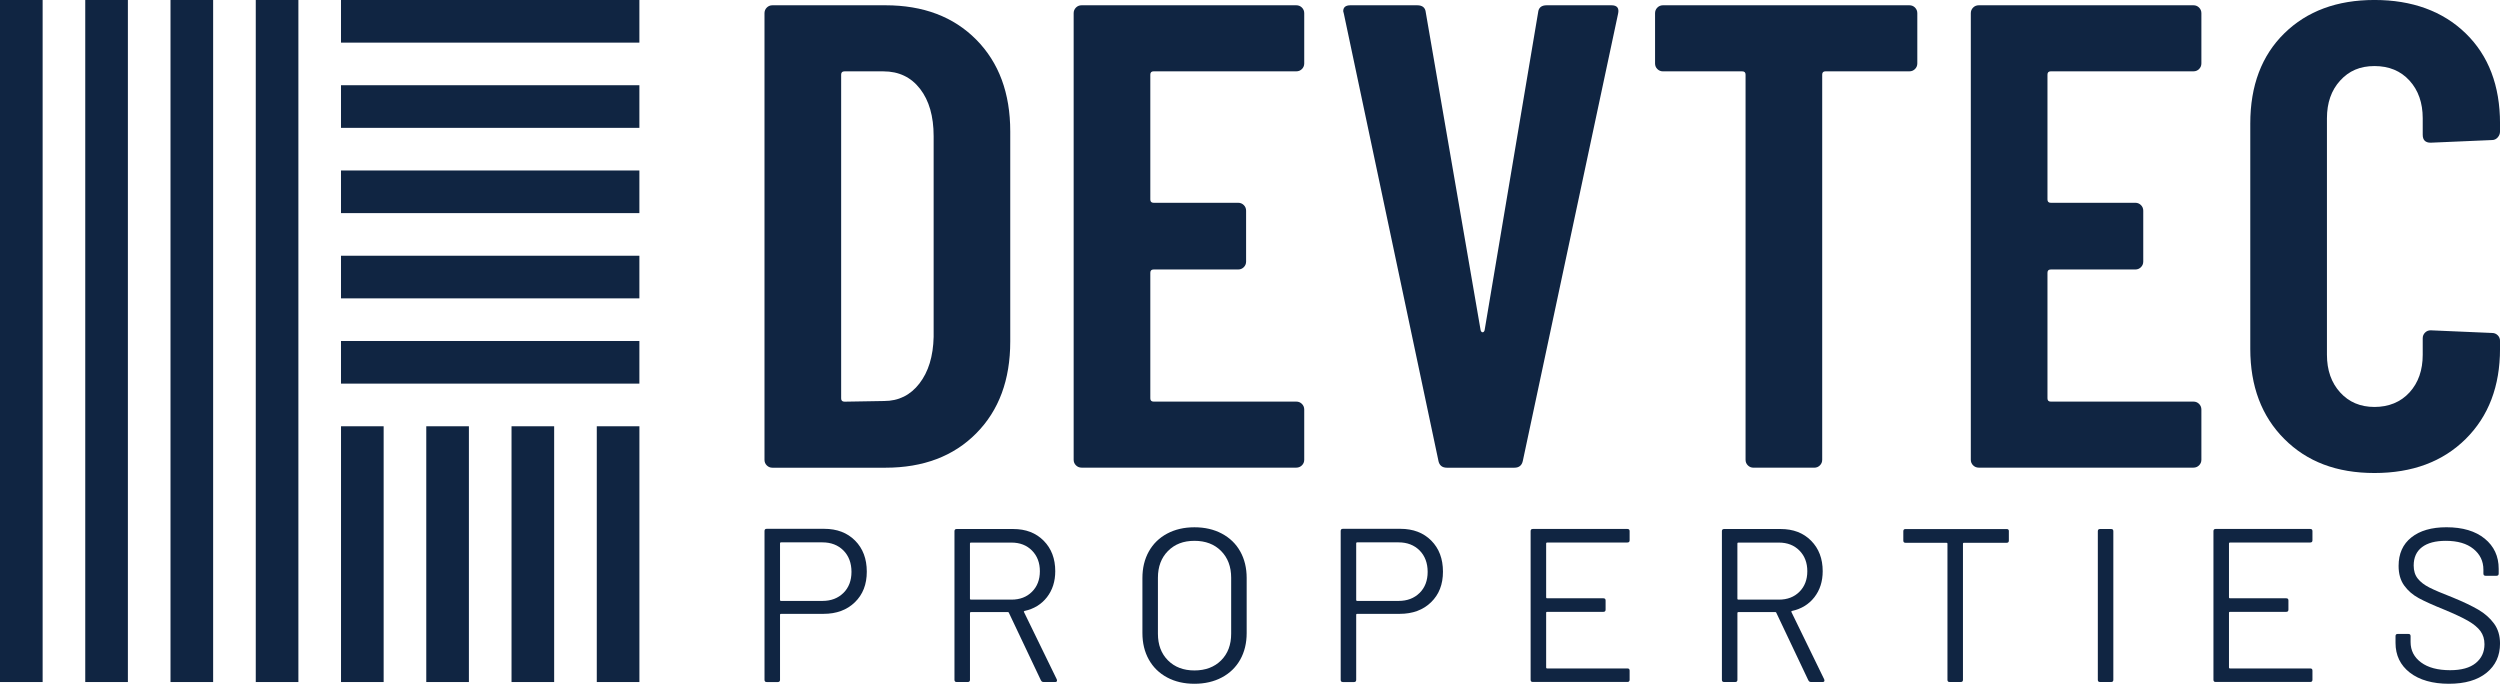
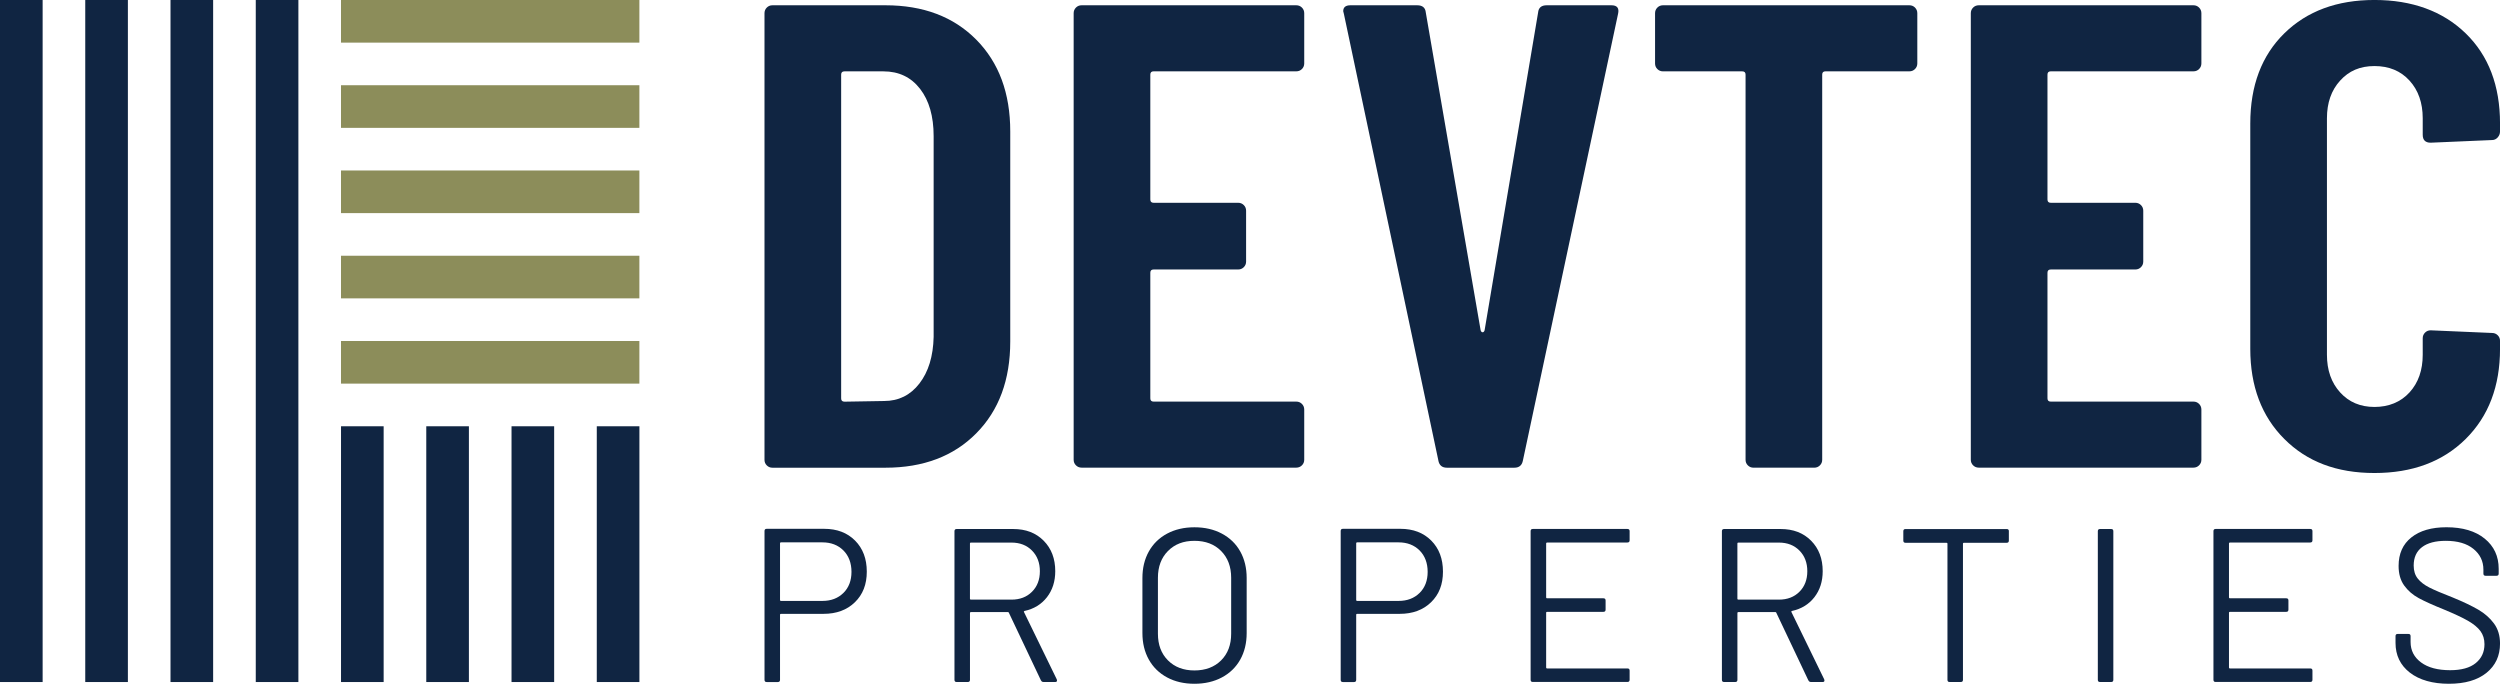
<svg xmlns="http://www.w3.org/2000/svg" id="Layer_2" data-name="Layer 2" viewBox="0 0 1009.33 276.06">
  <defs>
    <style>
      .cls-1 {
        fill: #102542;
+       }
+       .cls-2 {
+         fill: #8c8d5a;
      }
    </style>
  </defs>
  <g id="Layer_1-2" data-name="Layer 1">
    <g>
      <g>
        <path class="cls-1" d="M345.23,218.26c3.15,3.18,4.72,7.35,4.72,12.53s-1.6,9.24-4.81,12.36c-3.21,3.12-7.43,4.68-12.66,4.68h-17.21c-.23,0-.35.12-.35.35v26.3c0,.59-.29.88-.88.88h-4.5c-.59,0-.88-.29-.88-.88v-60.1c0-.59.29-.88.88-.88h23.21c5.18,0,9.34,1.59,12.49,4.77ZM340.51,239.4c2.17-2.15,3.26-4.99,3.26-8.52s-1.09-6.47-3.26-8.65c-2.18-2.17-5-3.26-8.47-3.26h-16.77c-.23,0-.35.12-.35.35v22.94c0,.23.12.35.35.35h16.77c3.47,0,6.29-1.07,8.47-3.22Z" />
        <path class="cls-1" d="M420.28,274.74l-12.97-27.36c-.06-.18-.18-.26-.35-.26h-15c-.24,0-.35.12-.35.35v27c0,.59-.29.88-.88.88h-4.5c-.59,0-.88-.29-.88-.88v-60.01c0-.59.29-.88.88-.88h22.86c5.06,0,9.15,1.57,12.27,4.72,3.12,3.15,4.68,7.25,4.68,12.31,0,4.12-1.12,7.62-3.35,10.5-2.24,2.88-5.27,4.74-9.09,5.56-.24.12-.3.26-.18.44l13.24,27.18c.06.12.09.26.09.44,0,.41-.23.62-.7.62h-4.68c-.53,0-.88-.2-1.06-.62ZM391.6,219.41v22.33c0,.23.12.35.35.35h16.41c3.41,0,6.18-1.06,8.29-3.18,2.12-2.12,3.18-4.88,3.18-8.29s-1.06-6.19-3.18-8.34c-2.12-2.15-4.88-3.22-8.29-3.22h-16.41c-.24,0-.35.12-.35.35Z" />
        <path class="cls-1" d="M471.2,273.5c-3.18-1.71-5.64-4.1-7.37-7.19-1.73-3.09-2.6-6.66-2.6-10.72v-22.24c0-4.06.87-7.63,2.6-10.72s4.19-5.49,7.37-7.19c3.18-1.7,6.85-2.56,11.03-2.56s7.87.85,11.08,2.56c3.21,1.71,5.68,4.1,7.41,7.19,1.73,3.09,2.6,6.66,2.6,10.72v22.24c0,4.06-.87,7.63-2.6,10.72-1.74,3.09-4.21,5.49-7.41,7.19-3.21,1.71-6.9,2.56-11.08,2.56s-7.85-.85-11.03-2.56ZM493,266.62c2.71-2.71,4.06-6.3,4.06-10.77v-22.59c0-4.47-1.35-8.07-4.06-10.81-2.71-2.74-6.3-4.1-10.77-4.1s-7.97,1.37-10.68,4.1c-2.71,2.74-4.06,6.34-4.06,10.81v22.59c0,4.47,1.35,8.06,4.06,10.77,2.71,2.71,6.27,4.06,10.68,4.06s8.06-1.35,10.77-4.06Z" />
        <path class="cls-1" d="M577.85,218.26c3.15,3.18,4.72,7.35,4.72,12.53s-1.6,9.24-4.81,12.36c-3.21,3.12-7.43,4.68-12.66,4.68h-17.21c-.23,0-.35.12-.35.35v26.3c0,.59-.29.88-.88.88h-4.5c-.59,0-.88-.29-.88-.88v-60.1c0-.59.29-.88.88-.88h23.21c5.18,0,9.34,1.59,12.49,4.77ZM573.13,239.4c2.17-2.15,3.26-4.99,3.26-8.52s-1.09-6.47-3.26-8.65c-2.18-2.17-5-3.26-8.47-3.26h-16.77c-.23,0-.35.12-.35.35v22.94c0,.23.12.35.35.35h16.77c3.47,0,6.29-1.07,8.47-3.22Z" />
        <path class="cls-1" d="M657.05,219.05h-32.47c-.24,0-.35.12-.35.35v21.8c0,.23.12.35.35.35h22.77c.59,0,.88.29.88.88v3.71c0,.59-.3.88-.88.88h-22.77c-.24,0-.35.12-.35.35v22.15c0,.24.12.35.35.35h32.47c.59,0,.88.29.88.88v3.7c0,.59-.3.88-.88.88h-38.21c-.59,0-.88-.29-.88-.88v-60.01c0-.59.29-.88.88-.88h38.21c.59,0,.88.29.88.88v3.7c0,.59-.3.88-.88.88Z" />
        <path class="cls-1" d="M730.12,274.74l-12.97-27.36c-.06-.18-.18-.26-.35-.26h-15c-.24,0-.35.12-.35.35v27c0,.59-.29.88-.88.88h-4.5c-.59,0-.88-.29-.88-.88v-60.01c0-.59.29-.88.88-.88h22.86c5.06,0,9.15,1.57,12.27,4.72,3.12,3.15,4.68,7.25,4.68,12.31,0,4.12-1.12,7.62-3.35,10.5-2.24,2.88-5.27,4.74-9.09,5.56-.24.12-.3.26-.18.44l13.24,27.18c.06.12.09.26.09.44,0,.41-.23.62-.7.62h-4.68c-.53,0-.88-.2-1.06-.62ZM701.44,219.41v22.33c0,.23.12.35.35.35h16.41c3.41,0,6.18-1.06,8.29-3.18,2.12-2.12,3.18-4.88,3.18-8.29s-1.06-6.19-3.18-8.34c-2.12-2.15-4.88-3.22-8.29-3.22h-16.41c-.24,0-.35.12-.35.35Z" />
        <path class="cls-1" d="M811.04,214.47v3.79c0,.59-.29.88-.88.88h-17.3c-.23,0-.35.12-.35.35v54.98c0,.59-.29.88-.88.88h-4.5c-.59,0-.88-.29-.88-.88v-54.98c0-.23-.12-.35-.35-.35h-16.59c-.59,0-.88-.29-.88-.88v-3.79c0-.59.29-.88.88-.88h40.86c.59,0,.88.29.88.88Z" />
        <path class="cls-1" d="M846.96,274.47v-60.01c0-.59.29-.88.88-.88h4.5c.59,0,.88.29.88.88v60.01c0,.59-.29.88-.88.88h-4.5c-.59,0-.88-.29-.88-.88Z" />
        <path class="cls-1" d="M932.73,219.05h-32.47c-.24,0-.35.12-.35.35v21.8c0,.23.12.35.35.35h22.77c.59,0,.88.29.88.88v3.71c0,.59-.3.88-.88.88h-22.77c-.24,0-.35.12-.35.35v22.15c0,.24.12.35.35.35h32.47c.59,0,.88.29.88.88v3.7c0,.59-.3.88-.88.88h-38.21c-.59,0-.88-.29-.88-.88v-60.01c0-.59.29-.88.88-.88h38.21c.59,0,.88.29.88.88v3.7c0,.59-.3.88-.88.88Z" />
        <path class="cls-1" d="M972.93,271.56c-3.85-3-5.78-7-5.78-12v-2.74c0-.59.29-.88.88-.88h4.32c.59,0,.88.29.88.88v2.38c0,3.41,1.41,6.16,4.24,8.25,2.82,2.09,6.73,3.13,11.74,3.13,4.53,0,7.97-.95,10.32-2.87s3.53-4.46,3.53-7.63c0-2.06-.55-3.82-1.63-5.3-1.09-1.47-2.77-2.85-5.03-4.15-2.26-1.29-5.46-2.79-9.57-4.5-4.41-1.77-7.84-3.31-10.28-4.63-2.44-1.32-4.41-3.03-5.91-5.12-1.5-2.09-2.25-4.72-2.25-7.9,0-4.94,1.72-8.78,5.16-11.51,3.44-2.74,8.16-4.1,14.16-4.1,6.53,0,11.68,1.53,15.44,4.59,3.76,3.06,5.65,7.12,5.65,12.18v1.94c0,.59-.3.88-.88.88h-4.41c-.59,0-.88-.29-.88-.88v-1.59c0-3.41-1.34-6.21-4.02-8.38-2.68-2.18-6.4-3.26-11.16-3.26-4.18,0-7.38.85-9.62,2.56-2.24,1.71-3.35,4.18-3.35,7.41,0,2.12.54,3.87,1.63,5.25,1.09,1.38,2.65,2.59,4.68,3.62,2.03,1.03,5.16,2.37,9.4,4.01,4.29,1.76,7.75,3.41,10.37,4.94,2.62,1.53,4.74,3.4,6.35,5.6,1.62,2.21,2.43,4.9,2.43,8.08,0,4.94-1.82,8.88-5.47,11.83-3.65,2.94-8.71,4.41-15.18,4.41s-11.9-1.5-15.75-4.5Z" />
        <g>
          <path class="cls-1" d="M309.58,187.9c-.63-.62-.93-1.38-.93-2.26V5.33c0-.89.31-1.64.93-2.27.62-.62,1.38-.93,2.27-.93h45.61c15.29,0,27.51,4.62,36.67,13.87,9.16,9.25,13.74,21.6,13.74,37.07v84.82c0,15.47-4.58,27.83-13.74,37.07-9.16,9.25-21.39,13.87-36.67,13.87h-45.61c-.89,0-1.65-.31-2.27-.93ZM340.93,162.17l16-.27c5.87,0,10.62-2.35,14.27-7.07,3.64-4.71,5.56-10.98,5.74-18.8V54.95c0-8-1.83-14.36-5.47-19.07-3.65-4.71-8.58-7.07-14.8-7.07h-15.74c-.89,0-1.33.44-1.33,1.33v130.69c0,.89.44,1.33,1.33,1.33Z" />
          <path class="cls-1" d="M525.63,27.87c-.62.62-1.38.93-2.27.93h-57.61c-.89,0-1.33.44-1.33,1.33v50.41c0,.89.44,1.33,1.33,1.33h34.14c.89,0,1.64.31,2.27.93.62.62.93,1.38.93,2.27v20.53c0,.89-.31,1.65-.93,2.27-.63.62-1.38.93-2.27.93h-34.14c-.89,0-1.33.44-1.33,1.33v50.68c0,.89.44,1.33,1.33,1.33h57.61c.89,0,1.64.31,2.27.93.62.63.93,1.38.93,2.27v20.27c0,.89-.31,1.64-.93,2.26-.62.62-1.38.93-2.27.93h-86.69c-.89,0-1.65-.31-2.27-.93-.63-.62-.93-1.38-.93-2.26V5.33c0-.89.31-1.64.93-2.27.62-.62,1.38-.93,2.27-.93h86.69c.89,0,1.64.31,2.27.93.62.63.93,1.38.93,2.27v20.27c0,.89-.31,1.65-.93,2.27Z" />
          <path class="cls-1" d="M580.71,185.9L542.57,5.6l-.27-1.07c0-1.6.98-2.4,2.93-2.4h26.94c2.13,0,3.29.98,3.47,2.93l22.14,128.29c.17.53.44.8.8.8s.62-.27.8-.8l21.6-128.29c.18-1.95,1.33-2.93,3.47-2.93h26.14c2.31,0,3.2,1.16,2.67,3.46l-38.41,180.31c-.36,1.96-1.51,2.93-3.47,2.93h-27.21c-1.96,0-3.11-.98-3.47-2.93Z" />
          <path class="cls-1" d="M773.15,3.06c.62.63.93,1.38.93,2.27v20.27c0,.89-.31,1.65-.93,2.27-.63.62-1.38.93-2.27.93h-33.87c-.89,0-1.33.44-1.33,1.33v155.5c0,.89-.31,1.64-.93,2.26-.62.62-1.38.93-2.27.93h-24.54c-.89,0-1.65-.31-2.27-.93-.63-.62-.93-1.38-.93-2.26V30.14c0-.89-.44-1.33-1.33-1.33h-32.01c-.89,0-1.65-.31-2.27-.93-.63-.62-.93-1.38-.93-2.27V5.33c0-.89.31-1.64.93-2.27.62-.62,1.38-.93,2.27-.93h99.49c.89,0,1.64.31,2.27.93Z" />
          <path class="cls-1" d="M887.84,27.87c-.62.62-1.38.93-2.27.93h-57.61c-.89,0-1.33.44-1.33,1.33v50.41c0,.89.44,1.33,1.33,1.33h34.14c.89,0,1.64.31,2.27.93.62.62.93,1.38.93,2.27v20.53c0,.89-.31,1.65-.93,2.27-.63.62-1.38.93-2.27.93h-34.14c-.89,0-1.33.44-1.33,1.33v50.68c0,.89.44,1.33,1.33,1.33h57.61c.89,0,1.64.31,2.27.93.62.63.93,1.38.93,2.27v20.27c0,.89-.31,1.64-.93,2.26-.62.62-1.38.93-2.27.93h-86.69c-.89,0-1.65-.31-2.27-.93-.63-.62-.93-1.38-.93-2.26V5.33c0-.89.31-1.64.93-2.27.62-.62,1.38-.93,2.27-.93h86.69c.89,0,1.64.31,2.27.93.62.63.93,1.38.93,2.27v20.27c0,.89-.31,1.65-.93,2.27Z" />
          <path class="cls-1" d="M922.25,177.23c-9.16-9.16-13.74-21.29-13.74-36.41V49.87c0-15.29,4.58-27.43,13.74-36.41,9.16-8.98,21.29-13.47,36.41-13.47s27.56,4.49,36.81,13.47c9.24,8.98,13.87,21.12,13.87,36.41v3.2c0,.89-.31,1.69-.93,2.4-.63.71-1.38,1.07-2.27,1.07l-24.81,1.07c-2.13,0-3.2-1.07-3.2-3.2v-6.67c0-6.22-1.78-11.29-5.33-15.2-3.56-3.91-8.27-5.87-14.14-5.87s-10.32,1.96-13.87,5.87c-3.56,3.91-5.33,8.98-5.33,15.2v95.49c0,6.23,1.78,11.29,5.33,15.2,3.55,3.92,8.18,5.87,13.87,5.87s10.58-1.95,14.14-5.87c3.56-3.91,5.33-8.98,5.33-15.2v-6.67c0-.89.31-1.64.93-2.27.62-.62,1.38-.93,2.27-.93l24.81,1.07c.89,0,1.64.31,2.27.93.62.62.93,1.38.93,2.26v3.2c0,15.12-4.63,27.25-13.87,36.41-9.25,9.16-21.52,13.74-36.81,13.74s-27.25-4.58-36.41-13.74Z" />
        </g>
      </g>
      <g>
        <rect class="cls-1" width="17.21" height="275.36" />
        <rect class="cls-1" x="34.42" width="17.21" height="275.36" />
        <rect class="cls-1" x="68.84" width="17.21" height="275.36" />
        <rect class="cls-1" x="103.26" width="17.21" height="275.36" />
        <rect class="cls-1" x="137.68" y="172.1" width="17.21" height="103.26" />
        <rect class="cls-1" x="172.1" y="172.1" width="17.21" height="103.26" />
        <rect class="cls-1" x="206.52" y="172.1" width="17.21" height="103.26" />
        <rect class="cls-1" x="240.94" y="172.1" width="17.21" height="103.26" />
-         <rect class="cls-1" x="189.3" y="-51.63" width="17.21" height="120.47" transform="translate(206.51 -189.3) rotate(90)" />
-         <rect class="cls-1" x="189.3" y="-17.21" width="17.21" height="120.47" transform="translate(240.93 -154.89) rotate(90)" />
-         <rect class="cls-1" x="189.3" y="17.21" width="17.21" height="120.47" transform="translate(275.35 -120.47) rotate(90)" />
-         <rect class="cls-1" x="189.3" y="51.63" width="17.21" height="120.47" transform="translate(309.77 -86.05) rotate(90)" />
-         <rect class="cls-1" x="189.3" y="86.05" width="17.21" height="120.47" transform="translate(344.19 -51.63) rotate(90)" />
+         <rect class="cls-2" x="189.3" y="-51.63" width="17.21" height="120.47" transform="translate(206.51 -189.3) rotate(90)" />
+         <rect class="cls-2" x="189.3" y="-17.21" width="17.21" height="120.47" transform="translate(240.93 -154.89) rotate(90)" />
+         <rect class="cls-2" x="189.3" y="17.21" width="17.21" height="120.47" transform="translate(275.35 -120.47) rotate(90)" />
+         <rect class="cls-2" x="189.3" y="51.63" width="17.21" height="120.47" transform="translate(309.77 -86.05) rotate(90)" />
+         <rect class="cls-2" x="189.3" y="86.05" width="17.21" height="120.47" transform="translate(344.19 -51.63) rotate(90)" />
      </g>
    </g>
  </g>
</svg>
